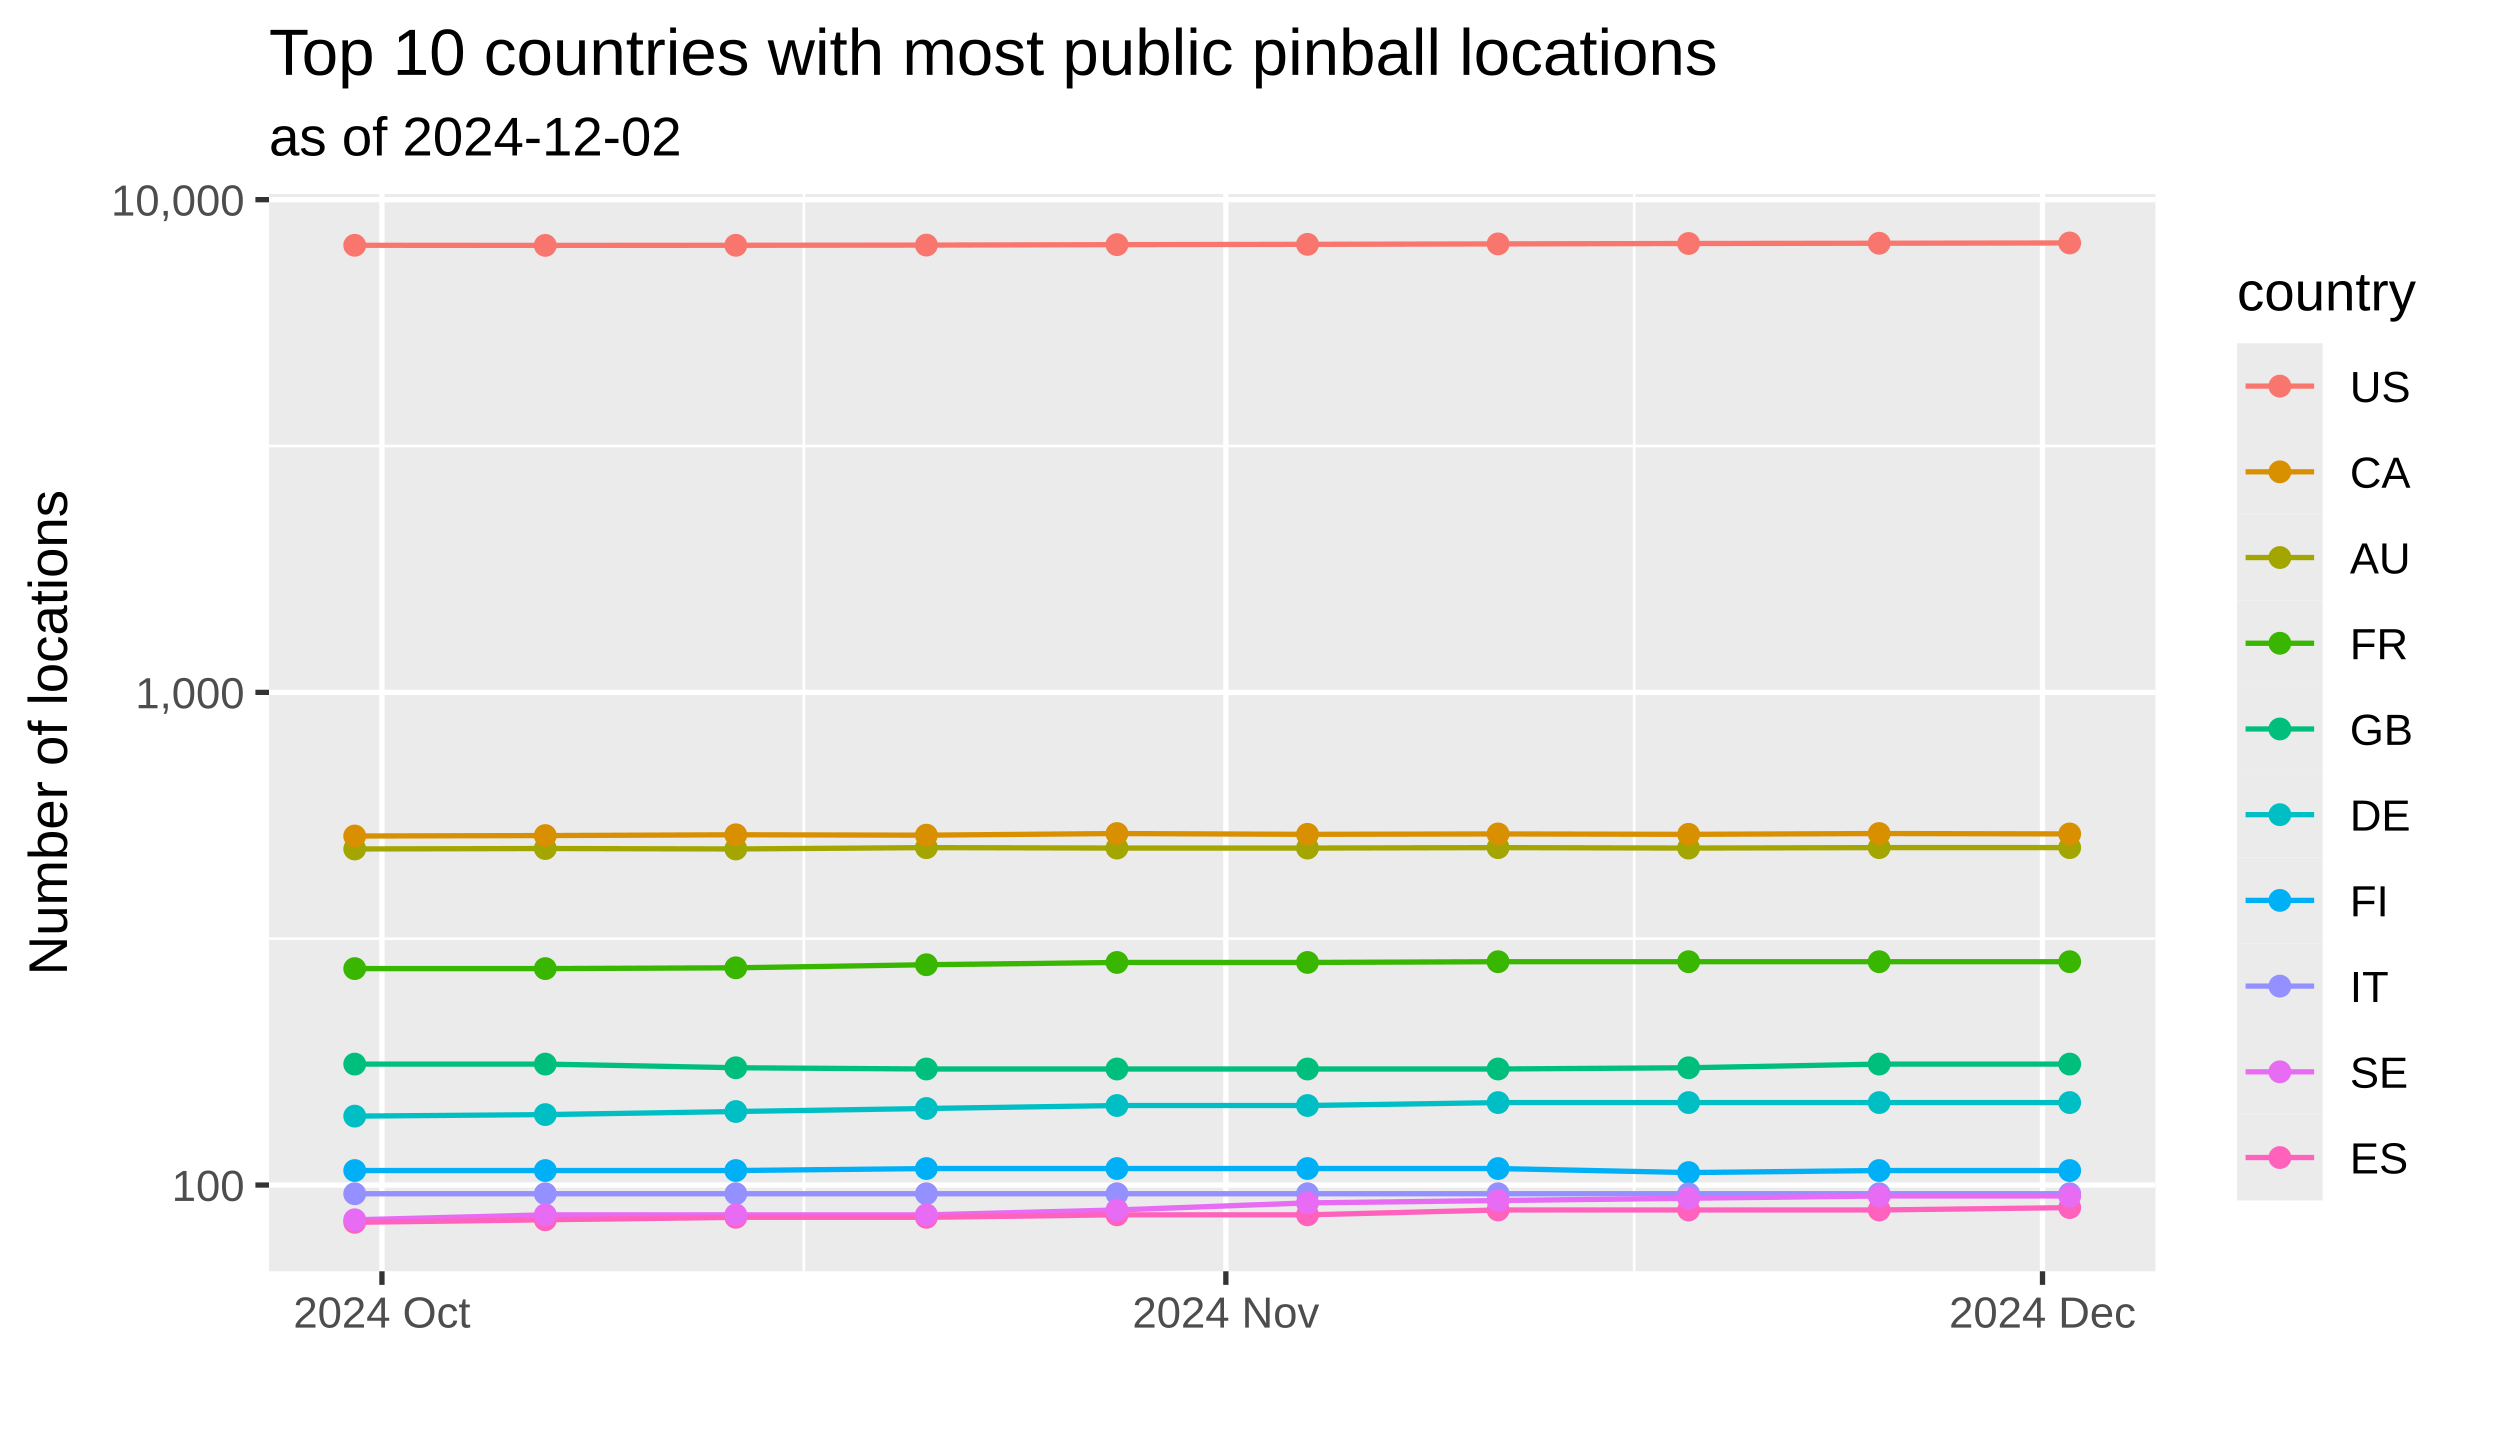
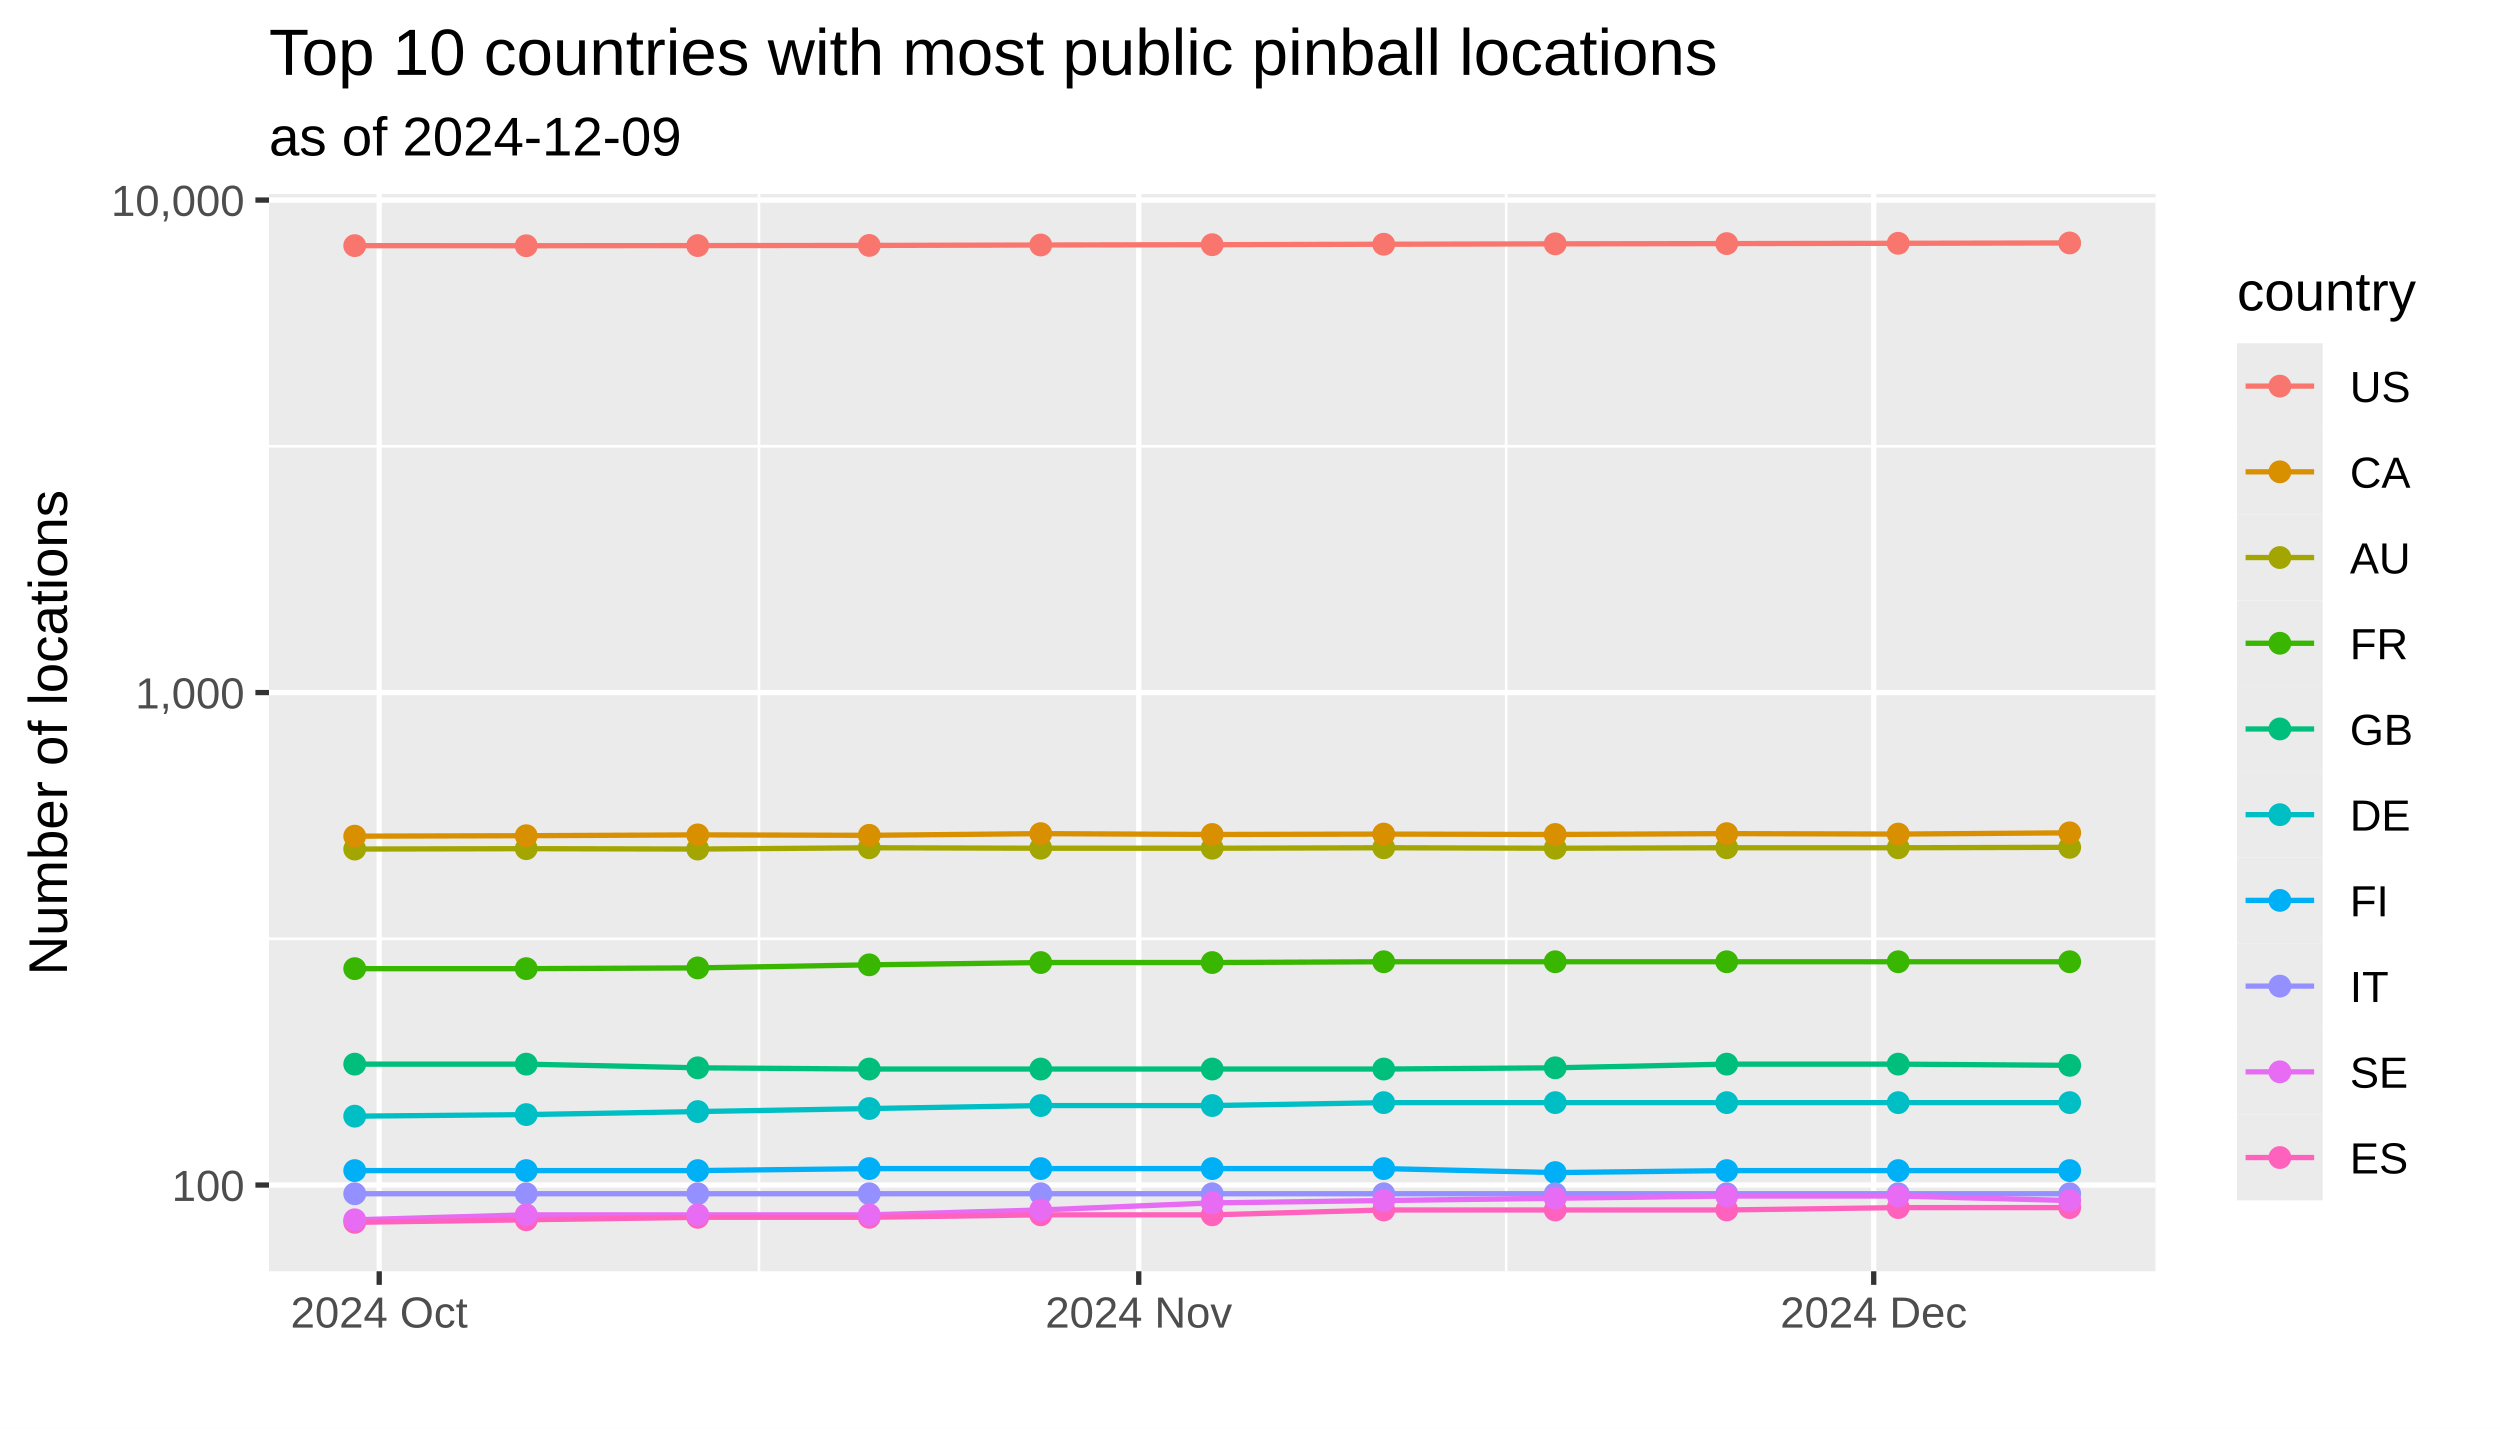
<svg xmlns="http://www.w3.org/2000/svg" class="svglite" width="504.00pt" height="288.00pt" viewBox="0 0 504.00 288.00">
  <defs>
    <style type="text/css">
    .svglite line, .svglite polyline, .svglite polygon, .svglite path, .svglite rect, .svglite circle {
      fill: none;
      stroke: #000000;
      stroke-linecap: round;
      stroke-linejoin: round;
      stroke-miterlimit: 10.00;
    }
    .svglite text {
      white-space: pre;
    }
  </style>
  </defs>
  <rect width="100%" height="100%" style="stroke: none; fill: #FFFFFF;" />
  <defs>
    <clipPath id="cpMC4wMHw1MDQuMDB8MC4wMHwyODguMDA=">
      <rect x="0.00" y="0.00" width="504.00" height="288.00" />
    </clipPath>
  </defs>
  <g clip-path="url(#cpMC4wMHw1MDQuMDB8MC4wMHwyODguMDA=)">
    <rect x="-0" y="0.00" width="504.00" height="288.00" style="stroke-width: 1.07; stroke: #FFFFFF; fill: #FFFFFF;" />
  </g>
  <defs>
    <clipPath id="cpNTQuMjN8NDM0LjU0fDM5LjExfDI1Ni4yOQ==">
      <rect x="54.23" y="39.11" width="380.31" height="217.18" />
    </clipPath>
  </defs>
  <g clip-path="url(#cpNTQuMjN8NDM0LjU0fDM5LjExfDI1Ni4yOQ==)">
    <rect x="54.23" y="39.11" width="380.31" height="217.18" style="stroke-width: 1.07; stroke: none; fill: #EBEBEB;" />
-     <polyline points="54.23,189.24 434.54,189.24 " style="stroke-width: 0.53; stroke: #FFFFFF; stroke-linecap: butt;" />
-     <polyline points="54.23,89.92 434.54,89.92 " style="stroke-width: 0.53; stroke: #FFFFFF; stroke-linecap: butt;" />
-     <polyline points="162.06,256.29 162.06,39.11 " style="stroke-width: 0.53; stroke: #FFFFFF; stroke-linecap: butt;" />
-     <polyline points="329.45,256.29 329.45,39.11 " style="stroke-width: 0.53; stroke: #FFFFFF; stroke-linecap: butt;" />
+     <polyline points="54.23,189.26 434.54,189.26 " style="stroke-width: 0.53; stroke: #FFFFFF; stroke-linecap: butt;" />
+     <polyline points="54.23,89.97 434.54,89.97 " style="stroke-width: 0.53; stroke: #FFFFFF; stroke-linecap: butt;" />
+     <polyline points="153.01,256.29 153.01,39.11 " style="stroke-width: 0.53; stroke: #FFFFFF; stroke-linecap: butt;" />
+     <polyline points="303.65,256.29 303.65,39.11 " style="stroke-width: 0.53; stroke: #FFFFFF; stroke-linecap: butt;" />
    <polyline points="54.23,238.90 434.54,238.90 " style="stroke-width: 1.07; stroke: #FFFFFF; stroke-linecap: butt;" />
-     <polyline points="54.23,139.58 434.54,139.58 " style="stroke-width: 1.07; stroke: #FFFFFF; stroke-linecap: butt;" />
-     <polyline points="54.23,40.25 434.54,40.25 " style="stroke-width: 1.07; stroke: #FFFFFF; stroke-linecap: butt;" />
-     <polyline points="77.00,256.29 77.00,39.11 " style="stroke-width: 1.07; stroke: #FFFFFF; stroke-linecap: butt;" />
-     <polyline points="247.13,256.29 247.13,39.11 " style="stroke-width: 1.07; stroke: #FFFFFF; stroke-linecap: butt;" />
-     <polyline points="411.77,256.29 411.77,39.11 " style="stroke-width: 1.07; stroke: #FFFFFF; stroke-linecap: butt;" />
-     <polyline points="71.51,49.45 109.93,49.47 148.34,49.45 186.76,49.41 225.18,49.32 263.59,49.26 302.01,49.17 340.42,49.09 378.84,49.04 417.25,48.98 " style="stroke-width: 1.07; stroke: #F8766D; stroke-linecap: butt;" />
-     <polyline points="71.51,168.54 109.93,168.45 148.34,168.29 186.76,168.37 225.18,168.04 263.59,168.20 302.01,168.12 340.42,168.20 378.84,168.04 417.25,168.12 " style="stroke-width: 1.07; stroke: #D89000; stroke-linecap: butt;" />
-     <polyline points="71.51,171.15 109.93,171.06 148.34,171.15 186.76,170.88 225.18,170.97 263.59,170.97 302.01,170.88 340.42,170.97 378.84,170.88 417.25,170.88 " style="stroke-width: 1.07; stroke: #A3A500; stroke-linecap: butt;" />
-     <polyline points="71.51,195.27 109.93,195.27 148.34,195.11 186.76,194.49 225.18,194.03 263.59,194.03 302.01,193.88 340.42,193.88 378.84,193.88 417.25,193.88 " style="stroke-width: 1.07; stroke: #39B600; stroke-linecap: butt;" />
-     <polyline points="71.51,214.52 109.93,214.52 148.34,215.26 186.76,215.51 225.18,215.51 263.59,215.51 302.01,215.51 340.42,215.26 378.84,214.52 417.25,214.52 " style="stroke-width: 1.07; stroke: #00BF7D; stroke-linecap: butt;" />
-     <polyline points="71.51,225.01 109.93,224.70 148.34,224.08 186.76,223.47 225.18,222.87 263.59,222.87 302.01,222.28 340.42,222.28 378.84,222.28 417.25,222.28 " style="stroke-width: 1.07; stroke: #00BFC4; stroke-linecap: butt;" />
-     <polyline points="71.51,235.98 109.93,235.98 148.34,235.98 186.76,235.58 225.18,235.58 263.59,235.58 302.01,235.58 340.42,236.39 378.84,235.98 417.25,235.98 " style="stroke-width: 1.07; stroke: #00B0F6; stroke-linecap: butt;" />
-     <polyline points="71.51,240.66 109.93,240.66 148.34,240.66 186.76,240.66 225.18,240.66 263.59,240.66 302.01,240.66 340.42,240.66 378.84,240.66 417.25,240.66 " style="stroke-width: 1.07; stroke: #9590FF; stroke-linecap: butt;" />
-     <polyline points="71.51,245.91 109.93,244.91 148.34,244.91 186.76,244.91 225.18,243.93 263.59,242.50 302.01,242.03 340.42,241.57 378.84,241.11 417.25,241.11 " style="stroke-width: 1.07; stroke: #E76BF3; stroke-linecap: butt;" />
-     <polyline points="71.51,246.42 109.93,245.91 148.34,245.41 186.76,245.41 225.18,244.91 263.59,244.91 302.01,243.93 340.42,243.93 378.84,243.93 417.25,243.45 " style="stroke-width: 1.07; stroke: #FF62BC; stroke-linecap: butt;" />
-     <circle cx="71.51" cy="171.15" r="1.95" style="stroke-width: 0.71; stroke: #A3A500; fill: #A3A500;" />
-     <circle cx="71.51" cy="168.54" r="1.95" style="stroke-width: 0.71; stroke: #D89000; fill: #D89000;" />
-     <circle cx="71.51" cy="225.01" r="1.95" style="stroke-width: 0.71; stroke: #00BFC4; fill: #00BFC4;" />
+     <polyline points="54.23,139.62 434.54,139.62 " style="stroke-width: 1.07; stroke: #FFFFFF; stroke-linecap: butt;" />
+     <polyline points="54.23,40.33 434.54,40.33 " style="stroke-width: 1.07; stroke: #FFFFFF; stroke-linecap: butt;" />
+     <polyline points="76.45,256.29 76.45,39.11 " style="stroke-width: 1.07; stroke: #FFFFFF; stroke-linecap: butt;" />
+     <polyline points="229.57,256.29 229.57,39.11 " style="stroke-width: 1.07; stroke: #FFFFFF; stroke-linecap: butt;" />
+     <polyline points="377.74,256.29 377.74,39.11 " style="stroke-width: 1.07; stroke: #FFFFFF; stroke-linecap: butt;" />
+     <polyline points="71.51,49.52 106.09,49.54 140.66,49.51 175.24,49.48 209.81,49.39 244.38,49.33 278.96,49.24 313.53,49.16 348.11,49.11 382.68,49.05 417.25,48.98 " style="stroke-width: 1.07; stroke: #F8766D; stroke-linecap: butt;" />
+     <polyline points="71.51,168.57 106.09,168.48 140.66,168.31 175.24,168.40 209.81,168.06 244.38,168.23 278.96,168.15 313.53,168.23 348.11,168.06 382.68,168.15 417.25,167.90 " style="stroke-width: 1.07; stroke: #D89000; stroke-linecap: butt;" />
+     <polyline points="71.51,171.17 106.09,171.09 140.66,171.17 175.24,170.91 209.81,171.00 244.38,171.00 278.96,170.91 313.53,171.00 348.11,170.91 382.68,170.91 417.25,170.82 " style="stroke-width: 1.07; stroke: #A3A500; stroke-linecap: butt;" />
+     <polyline points="71.51,195.28 106.09,195.28 140.66,195.13 175.24,194.51 209.81,194.05 244.38,194.05 278.96,193.89 313.53,193.89 348.11,193.89 382.68,193.89 417.25,193.89 " style="stroke-width: 1.07; stroke: #39B600; stroke-linecap: butt;" />
+     <polyline points="71.51,214.53 106.09,214.53 140.66,215.27 175.24,215.52 209.81,215.52 244.38,215.52 278.96,215.52 313.53,215.27 348.11,214.53 382.68,214.53 417.25,214.77 " style="stroke-width: 1.07; stroke: #00BF7D; stroke-linecap: butt;" />
+     <polyline points="71.51,225.02 106.09,224.70 140.66,224.09 175.24,223.48 209.81,222.88 244.38,222.88 278.96,222.29 313.53,222.29 348.11,222.29 382.68,222.29 417.25,222.29 " style="stroke-width: 1.07; stroke: #00BFC4; stroke-linecap: butt;" />
+     <polyline points="71.51,235.99 106.09,235.99 140.66,235.99 175.24,235.59 209.81,235.59 244.38,235.59 278.96,235.59 313.53,236.39 348.11,235.99 382.68,235.99 417.25,235.99 " style="stroke-width: 1.07; stroke: #00B0F6; stroke-linecap: butt;" />
+     <polyline points="71.51,240.66 106.09,240.66 140.66,240.66 175.24,240.66 209.81,240.66 244.38,240.66 278.96,240.66 313.53,240.66 348.11,240.66 382.68,240.66 417.25,240.66 " style="stroke-width: 1.07; stroke: #9590FF; stroke-linecap: butt;" />
+     <polyline points="71.51,245.91 106.09,244.91 140.66,244.91 175.24,244.91 209.81,243.93 244.38,242.50 278.96,242.03 313.53,241.57 348.11,241.12 382.68,241.12 417.25,242.03 " style="stroke-width: 1.07; stroke: #E76BF3; stroke-linecap: butt;" />
+     <polyline points="71.51,246.42 106.09,245.91 140.66,245.41 175.24,245.41 209.81,244.91 244.38,244.91 278.96,243.93 313.53,243.93 348.11,243.93 382.68,243.45 417.25,243.45 " style="stroke-width: 1.07; stroke: #FF62BC; stroke-linecap: butt;" />
+     <circle cx="71.51" cy="171.17" r="1.95" style="stroke-width: 0.71; stroke: #A3A500; fill: #A3A500;" />
+     <circle cx="71.51" cy="168.57" r="1.95" style="stroke-width: 0.71; stroke: #D89000; fill: #D89000;" />
+     <circle cx="71.51" cy="225.02" r="1.95" style="stroke-width: 0.71; stroke: #00BFC4; fill: #00BFC4;" />
    <circle cx="71.51" cy="246.42" r="1.95" style="stroke-width: 0.71; stroke: #FF62BC; fill: #FF62BC;" />
-     <circle cx="71.51" cy="235.98" r="1.95" style="stroke-width: 0.71; stroke: #00B0F6; fill: #00B0F6;" />
-     <circle cx="71.51" cy="195.27" r="1.95" style="stroke-width: 0.71; stroke: #39B600; fill: #39B600;" />
-     <circle cx="71.51" cy="214.52" r="1.95" style="stroke-width: 0.71; stroke: #00BF7D; fill: #00BF7D;" />
+     <circle cx="71.51" cy="235.99" r="1.95" style="stroke-width: 0.71; stroke: #00B0F6; fill: #00B0F6;" />
+     <circle cx="71.51" cy="195.28" r="1.95" style="stroke-width: 0.71; stroke: #39B600; fill: #39B600;" />
+     <circle cx="71.51" cy="214.53" r="1.95" style="stroke-width: 0.71; stroke: #00BF7D; fill: #00BF7D;" />
    <circle cx="71.51" cy="240.66" r="1.95" style="stroke-width: 0.71; stroke: #9590FF; fill: #9590FF;" />
    <circle cx="71.51" cy="245.91" r="1.95" style="stroke-width: 0.71; stroke: #E76BF3; fill: #E76BF3;" />
-     <circle cx="71.51" cy="49.45" r="1.95" style="stroke-width: 0.71; stroke: #F8766D; fill: #F8766D;" />
-     <circle cx="109.93" cy="171.06" r="1.95" style="stroke-width: 0.71; stroke: #A3A500; fill: #A3A500;" />
-     <circle cx="109.93" cy="168.45" r="1.95" style="stroke-width: 0.71; stroke: #D89000; fill: #D89000;" />
-     <circle cx="109.93" cy="224.70" r="1.95" style="stroke-width: 0.71; stroke: #00BFC4; fill: #00BFC4;" />
-     <circle cx="109.93" cy="245.91" r="1.95" style="stroke-width: 0.71; stroke: #FF62BC; fill: #FF62BC;" />
-     <circle cx="109.93" cy="235.98" r="1.95" style="stroke-width: 0.71; stroke: #00B0F6; fill: #00B0F6;" />
-     <circle cx="109.93" cy="195.27" r="1.95" style="stroke-width: 0.71; stroke: #39B600; fill: #39B600;" />
-     <circle cx="109.93" cy="214.52" r="1.95" style="stroke-width: 0.71; stroke: #00BF7D; fill: #00BF7D;" />
-     <circle cx="109.93" cy="240.66" r="1.95" style="stroke-width: 0.71; stroke: #9590FF; fill: #9590FF;" />
-     <circle cx="109.93" cy="244.91" r="1.95" style="stroke-width: 0.71; stroke: #E76BF3; fill: #E76BF3;" />
-     <circle cx="109.93" cy="49.47" r="1.95" style="stroke-width: 0.71; stroke: #F8766D; fill: #F8766D;" />
-     <circle cx="148.34" cy="171.15" r="1.95" style="stroke-width: 0.71; stroke: #A3A500; fill: #A3A500;" />
-     <circle cx="148.34" cy="168.29" r="1.95" style="stroke-width: 0.71; stroke: #D89000; fill: #D89000;" />
-     <circle cx="148.34" cy="224.08" r="1.95" style="stroke-width: 0.71; stroke: #00BFC4; fill: #00BFC4;" />
-     <circle cx="148.34" cy="245.41" r="1.95" style="stroke-width: 0.71; stroke: #FF62BC; fill: #FF62BC;" />
-     <circle cx="148.34" cy="235.98" r="1.95" style="stroke-width: 0.71; stroke: #00B0F6; fill: #00B0F6;" />
-     <circle cx="148.34" cy="195.11" r="1.95" style="stroke-width: 0.71; stroke: #39B600; fill: #39B600;" />
-     <circle cx="148.34" cy="215.26" r="1.95" style="stroke-width: 0.71; stroke: #00BF7D; fill: #00BF7D;" />
-     <circle cx="148.34" cy="240.66" r="1.95" style="stroke-width: 0.71; stroke: #9590FF; fill: #9590FF;" />
-     <circle cx="148.34" cy="244.91" r="1.95" style="stroke-width: 0.71; stroke: #E76BF3; fill: #E76BF3;" />
-     <circle cx="148.34" cy="49.45" r="1.95" style="stroke-width: 0.71; stroke: #F8766D; fill: #F8766D;" />
-     <circle cx="186.76" cy="170.88" r="1.95" style="stroke-width: 0.71; stroke: #A3A500; fill: #A3A500;" />
-     <circle cx="186.76" cy="168.37" r="1.95" style="stroke-width: 0.71; stroke: #D89000; fill: #D89000;" />
-     <circle cx="186.76" cy="223.47" r="1.95" style="stroke-width: 0.71; stroke: #00BFC4; fill: #00BFC4;" />
-     <circle cx="186.76" cy="245.41" r="1.95" style="stroke-width: 0.71; stroke: #FF62BC; fill: #FF62BC;" />
-     <circle cx="186.76" cy="235.58" r="1.95" style="stroke-width: 0.71; stroke: #00B0F6; fill: #00B0F6;" />
-     <circle cx="186.76" cy="194.49" r="1.95" style="stroke-width: 0.71; stroke: #39B600; fill: #39B600;" />
-     <circle cx="186.76" cy="215.51" r="1.95" style="stroke-width: 0.71; stroke: #00BF7D; fill: #00BF7D;" />
-     <circle cx="186.76" cy="240.66" r="1.95" style="stroke-width: 0.71; stroke: #9590FF; fill: #9590FF;" />
-     <circle cx="186.76" cy="244.91" r="1.95" style="stroke-width: 0.71; stroke: #E76BF3; fill: #E76BF3;" />
-     <circle cx="186.76" cy="49.41" r="1.95" style="stroke-width: 0.71; stroke: #F8766D; fill: #F8766D;" />
-     <circle cx="225.18" cy="170.97" r="1.95" style="stroke-width: 0.71; stroke: #A3A500; fill: #A3A500;" />
-     <circle cx="225.18" cy="168.04" r="1.95" style="stroke-width: 0.71; stroke: #D89000; fill: #D89000;" />
-     <circle cx="225.18" cy="222.87" r="1.95" style="stroke-width: 0.71; stroke: #00BFC4; fill: #00BFC4;" />
-     <circle cx="225.18" cy="244.91" r="1.95" style="stroke-width: 0.71; stroke: #FF62BC; fill: #FF62BC;" />
-     <circle cx="225.18" cy="235.58" r="1.95" style="stroke-width: 0.71; stroke: #00B0F6; fill: #00B0F6;" />
-     <circle cx="225.18" cy="194.03" r="1.95" style="stroke-width: 0.71; stroke: #39B600; fill: #39B600;" />
-     <circle cx="225.18" cy="215.51" r="1.95" style="stroke-width: 0.71; stroke: #00BF7D; fill: #00BF7D;" />
-     <circle cx="225.18" cy="240.66" r="1.95" style="stroke-width: 0.71; stroke: #9590FF; fill: #9590FF;" />
-     <circle cx="225.18" cy="243.93" r="1.95" style="stroke-width: 0.71; stroke: #E76BF3; fill: #E76BF3;" />
-     <circle cx="225.18" cy="49.32" r="1.95" style="stroke-width: 0.71; stroke: #F8766D; fill: #F8766D;" />
-     <circle cx="263.59" cy="170.97" r="1.95" style="stroke-width: 0.71; stroke: #A3A500; fill: #A3A500;" />
-     <circle cx="263.59" cy="168.20" r="1.95" style="stroke-width: 0.71; stroke: #D89000; fill: #D89000;" />
-     <circle cx="263.59" cy="222.87" r="1.95" style="stroke-width: 0.71; stroke: #00BFC4; fill: #00BFC4;" />
-     <circle cx="263.59" cy="244.91" r="1.95" style="stroke-width: 0.71; stroke: #FF62BC; fill: #FF62BC;" />
-     <circle cx="263.59" cy="235.58" r="1.95" style="stroke-width: 0.71; stroke: #00B0F6; fill: #00B0F6;" />
-     <circle cx="263.59" cy="194.03" r="1.95" style="stroke-width: 0.71; stroke: #39B600; fill: #39B600;" />
-     <circle cx="263.59" cy="215.51" r="1.95" style="stroke-width: 0.71; stroke: #00BF7D; fill: #00BF7D;" />
-     <circle cx="263.59" cy="240.66" r="1.95" style="stroke-width: 0.71; stroke: #9590FF; fill: #9590FF;" />
-     <circle cx="263.59" cy="242.50" r="1.95" style="stroke-width: 0.71; stroke: #E76BF3; fill: #E76BF3;" />
-     <circle cx="263.59" cy="49.26" r="1.95" style="stroke-width: 0.71; stroke: #F8766D; fill: #F8766D;" />
-     <circle cx="302.01" cy="170.88" r="1.95" style="stroke-width: 0.71; stroke: #A3A500; fill: #A3A500;" />
-     <circle cx="302.01" cy="168.12" r="1.95" style="stroke-width: 0.71; stroke: #D89000; fill: #D89000;" />
-     <circle cx="302.01" cy="222.28" r="1.95" style="stroke-width: 0.71; stroke: #00BFC4; fill: #00BFC4;" />
-     <circle cx="302.01" cy="243.93" r="1.95" style="stroke-width: 0.71; stroke: #FF62BC; fill: #FF62BC;" />
-     <circle cx="302.01" cy="235.58" r="1.95" style="stroke-width: 0.71; stroke: #00B0F6; fill: #00B0F6;" />
-     <circle cx="302.01" cy="193.88" r="1.95" style="stroke-width: 0.71; stroke: #39B600; fill: #39B600;" />
-     <circle cx="302.01" cy="215.51" r="1.95" style="stroke-width: 0.71; stroke: #00BF7D; fill: #00BF7D;" />
-     <circle cx="302.01" cy="240.66" r="1.95" style="stroke-width: 0.71; stroke: #9590FF; fill: #9590FF;" />
-     <circle cx="302.01" cy="242.03" r="1.95" style="stroke-width: 0.71; stroke: #E76BF3; fill: #E76BF3;" />
-     <circle cx="302.01" cy="49.17" r="1.95" style="stroke-width: 0.71; stroke: #F8766D; fill: #F8766D;" />
-     <circle cx="340.42" cy="170.97" r="1.95" style="stroke-width: 0.71; stroke: #A3A500; fill: #A3A500;" />
-     <circle cx="340.42" cy="168.20" r="1.95" style="stroke-width: 0.71; stroke: #D89000; fill: #D89000;" />
-     <circle cx="340.42" cy="222.28" r="1.95" style="stroke-width: 0.71; stroke: #00BFC4; fill: #00BFC4;" />
-     <circle cx="340.42" cy="243.93" r="1.95" style="stroke-width: 0.71; stroke: #FF62BC; fill: #FF62BC;" />
-     <circle cx="340.42" cy="236.39" r="1.95" style="stroke-width: 0.71; stroke: #00B0F6; fill: #00B0F6;" />
-     <circle cx="340.42" cy="193.88" r="1.95" style="stroke-width: 0.71; stroke: #39B600; fill: #39B600;" />
-     <circle cx="340.42" cy="215.26" r="1.95" style="stroke-width: 0.71; stroke: #00BF7D; fill: #00BF7D;" />
-     <circle cx="340.42" cy="240.66" r="1.95" style="stroke-width: 0.71; stroke: #9590FF; fill: #9590FF;" />
-     <circle cx="340.42" cy="241.57" r="1.95" style="stroke-width: 0.71; stroke: #E76BF3; fill: #E76BF3;" />
-     <circle cx="340.42" cy="49.09" r="1.95" style="stroke-width: 0.71; stroke: #F8766D; fill: #F8766D;" />
-     <circle cx="378.84" cy="170.88" r="1.95" style="stroke-width: 0.71; stroke: #A3A500; fill: #A3A500;" />
-     <circle cx="378.84" cy="168.04" r="1.95" style="stroke-width: 0.71; stroke: #D89000; fill: #D89000;" />
-     <circle cx="378.84" cy="222.28" r="1.95" style="stroke-width: 0.71; stroke: #00BFC4; fill: #00BFC4;" />
-     <circle cx="378.84" cy="243.93" r="1.95" style="stroke-width: 0.71; stroke: #FF62BC; fill: #FF62BC;" />
-     <circle cx="378.84" cy="235.98" r="1.95" style="stroke-width: 0.71; stroke: #00B0F6; fill: #00B0F6;" />
-     <circle cx="378.84" cy="193.88" r="1.95" style="stroke-width: 0.71; stroke: #39B600; fill: #39B600;" />
-     <circle cx="378.84" cy="214.52" r="1.95" style="stroke-width: 0.71; stroke: #00BF7D; fill: #00BF7D;" />
-     <circle cx="378.84" cy="240.66" r="1.95" style="stroke-width: 0.71; stroke: #9590FF; fill: #9590FF;" />
-     <circle cx="378.84" cy="241.11" r="1.95" style="stroke-width: 0.71; stroke: #E76BF3; fill: #E76BF3;" />
-     <circle cx="378.84" cy="49.04" r="1.95" style="stroke-width: 0.71; stroke: #F8766D; fill: #F8766D;" />
-     <circle cx="417.25" cy="170.88" r="1.95" style="stroke-width: 0.71; stroke: #A3A500; fill: #A3A500;" />
-     <circle cx="417.25" cy="168.12" r="1.95" style="stroke-width: 0.71; stroke: #D89000; fill: #D89000;" />
-     <circle cx="417.25" cy="222.28" r="1.95" style="stroke-width: 0.71; stroke: #00BFC4; fill: #00BFC4;" />
+     <circle cx="71.51" cy="49.52" r="1.95" style="stroke-width: 0.71; stroke: #F8766D; fill: #F8766D;" />
+     <circle cx="106.09" cy="171.09" r="1.95" style="stroke-width: 0.71; stroke: #A3A500; fill: #A3A500;" />
+     <circle cx="106.09" cy="168.48" r="1.95" style="stroke-width: 0.71; stroke: #D89000; fill: #D89000;" />
+     <circle cx="106.09" cy="224.70" r="1.95" style="stroke-width: 0.71; stroke: #00BFC4; fill: #00BFC4;" />
+     <circle cx="106.09" cy="245.91" r="1.95" style="stroke-width: 0.71; stroke: #FF62BC; fill: #FF62BC;" />
+     <circle cx="106.09" cy="235.99" r="1.95" style="stroke-width: 0.71; stroke: #00B0F6; fill: #00B0F6;" />
+     <circle cx="106.09" cy="195.28" r="1.95" style="stroke-width: 0.71; stroke: #39B600; fill: #39B600;" />
+     <circle cx="106.09" cy="214.53" r="1.95" style="stroke-width: 0.71; stroke: #00BF7D; fill: #00BF7D;" />
+     <circle cx="106.09" cy="240.66" r="1.95" style="stroke-width: 0.71; stroke: #9590FF; fill: #9590FF;" />
+     <circle cx="106.09" cy="244.91" r="1.95" style="stroke-width: 0.71; stroke: #E76BF3; fill: #E76BF3;" />
+     <circle cx="106.09" cy="49.54" r="1.95" style="stroke-width: 0.71; stroke: #F8766D; fill: #F8766D;" />
+     <circle cx="140.66" cy="171.17" r="1.95" style="stroke-width: 0.71; stroke: #A3A500; fill: #A3A500;" />
+     <circle cx="140.66" cy="168.31" r="1.95" style="stroke-width: 0.71; stroke: #D89000; fill: #D89000;" />
+     <circle cx="140.66" cy="224.09" r="1.95" style="stroke-width: 0.71; stroke: #00BFC4; fill: #00BFC4;" />
+     <circle cx="140.66" cy="245.41" r="1.95" style="stroke-width: 0.71; stroke: #FF62BC; fill: #FF62BC;" />
+     <circle cx="140.66" cy="235.99" r="1.95" style="stroke-width: 0.71; stroke: #00B0F6; fill: #00B0F6;" />
+     <circle cx="140.66" cy="195.13" r="1.95" style="stroke-width: 0.71; stroke: #39B600; fill: #39B600;" />
+     <circle cx="140.66" cy="215.27" r="1.95" style="stroke-width: 0.71; stroke: #00BF7D; fill: #00BF7D;" />
+     <circle cx="140.66" cy="240.66" r="1.95" style="stroke-width: 0.71; stroke: #9590FF; fill: #9590FF;" />
+     <circle cx="140.66" cy="244.91" r="1.95" style="stroke-width: 0.71; stroke: #E76BF3; fill: #E76BF3;" />
+     <circle cx="140.66" cy="49.51" r="1.95" style="stroke-width: 0.71; stroke: #F8766D; fill: #F8766D;" />
+     <circle cx="175.24" cy="170.91" r="1.95" style="stroke-width: 0.71; stroke: #A3A500; fill: #A3A500;" />
+     <circle cx="175.24" cy="168.40" r="1.95" style="stroke-width: 0.71; stroke: #D89000; fill: #D89000;" />
+     <circle cx="175.24" cy="223.48" r="1.95" style="stroke-width: 0.71; stroke: #00BFC4; fill: #00BFC4;" />
+     <circle cx="175.24" cy="245.41" r="1.95" style="stroke-width: 0.71; stroke: #FF62BC; fill: #FF62BC;" />
+     <circle cx="175.24" cy="235.59" r="1.95" style="stroke-width: 0.71; stroke: #00B0F6; fill: #00B0F6;" />
+     <circle cx="175.24" cy="194.51" r="1.95" style="stroke-width: 0.71; stroke: #39B600; fill: #39B600;" />
+     <circle cx="175.24" cy="215.52" r="1.95" style="stroke-width: 0.71; stroke: #00BF7D; fill: #00BF7D;" />
+     <circle cx="175.24" cy="240.66" r="1.95" style="stroke-width: 0.71; stroke: #9590FF; fill: #9590FF;" />
+     <circle cx="175.24" cy="244.91" r="1.95" style="stroke-width: 0.71; stroke: #E76BF3; fill: #E76BF3;" />
+     <circle cx="175.24" cy="49.48" r="1.95" style="stroke-width: 0.71; stroke: #F8766D; fill: #F8766D;" />
+     <circle cx="209.81" cy="171.00" r="1.95" style="stroke-width: 0.71; stroke: #A3A500; fill: #A3A500;" />
+     <circle cx="209.81" cy="168.06" r="1.95" style="stroke-width: 0.71; stroke: #D89000; fill: #D89000;" />
+     <circle cx="209.81" cy="222.88" r="1.95" style="stroke-width: 0.71; stroke: #00BFC4; fill: #00BFC4;" />
+     <circle cx="209.81" cy="244.91" r="1.95" style="stroke-width: 0.71; stroke: #FF62BC; fill: #FF62BC;" />
+     <circle cx="209.81" cy="235.59" r="1.95" style="stroke-width: 0.71; stroke: #00B0F6; fill: #00B0F6;" />
+     <circle cx="209.81" cy="194.05" r="1.95" style="stroke-width: 0.71; stroke: #39B600; fill: #39B600;" />
+     <circle cx="209.81" cy="215.52" r="1.95" style="stroke-width: 0.71; stroke: #00BF7D; fill: #00BF7D;" />
+     <circle cx="209.81" cy="240.66" r="1.95" style="stroke-width: 0.71; stroke: #9590FF; fill: #9590FF;" />
+     <circle cx="209.81" cy="243.93" r="1.95" style="stroke-width: 0.71; stroke: #E76BF3; fill: #E76BF3;" />
+     <circle cx="209.81" cy="49.39" r="1.95" style="stroke-width: 0.71; stroke: #F8766D; fill: #F8766D;" />
+     <circle cx="244.38" cy="171.00" r="1.95" style="stroke-width: 0.71; stroke: #A3A500; fill: #A3A500;" />
+     <circle cx="244.38" cy="168.23" r="1.95" style="stroke-width: 0.71; stroke: #D89000; fill: #D89000;" />
+     <circle cx="244.38" cy="222.88" r="1.95" style="stroke-width: 0.71; stroke: #00BFC4; fill: #00BFC4;" />
+     <circle cx="244.38" cy="244.91" r="1.95" style="stroke-width: 0.71; stroke: #FF62BC; fill: #FF62BC;" />
+     <circle cx="244.38" cy="235.59" r="1.95" style="stroke-width: 0.71; stroke: #00B0F6; fill: #00B0F6;" />
+     <circle cx="244.38" cy="194.05" r="1.95" style="stroke-width: 0.71; stroke: #39B600; fill: #39B600;" />
+     <circle cx="244.38" cy="215.52" r="1.95" style="stroke-width: 0.71; stroke: #00BF7D; fill: #00BF7D;" />
+     <circle cx="244.38" cy="240.66" r="1.95" style="stroke-width: 0.71; stroke: #9590FF; fill: #9590FF;" />
+     <circle cx="244.38" cy="242.50" r="1.95" style="stroke-width: 0.71; stroke: #E76BF3; fill: #E76BF3;" />
+     <circle cx="244.38" cy="49.33" r="1.95" style="stroke-width: 0.71; stroke: #F8766D; fill: #F8766D;" />
+     <circle cx="278.96" cy="170.91" r="1.95" style="stroke-width: 0.71; stroke: #A3A500; fill: #A3A500;" />
+     <circle cx="278.96" cy="168.15" r="1.95" style="stroke-width: 0.71; stroke: #D89000; fill: #D89000;" />
+     <circle cx="278.96" cy="222.29" r="1.95" style="stroke-width: 0.71; stroke: #00BFC4; fill: #00BFC4;" />
+     <circle cx="278.96" cy="243.93" r="1.95" style="stroke-width: 0.71; stroke: #FF62BC; fill: #FF62BC;" />
+     <circle cx="278.96" cy="235.59" r="1.95" style="stroke-width: 0.71; stroke: #00B0F6; fill: #00B0F6;" />
+     <circle cx="278.96" cy="193.89" r="1.95" style="stroke-width: 0.71; stroke: #39B600; fill: #39B600;" />
+     <circle cx="278.96" cy="215.52" r="1.95" style="stroke-width: 0.71; stroke: #00BF7D; fill: #00BF7D;" />
+     <circle cx="278.96" cy="240.66" r="1.95" style="stroke-width: 0.71; stroke: #9590FF; fill: #9590FF;" />
+     <circle cx="278.96" cy="242.03" r="1.95" style="stroke-width: 0.71; stroke: #E76BF3; fill: #E76BF3;" />
+     <circle cx="278.96" cy="49.24" r="1.95" style="stroke-width: 0.71; stroke: #F8766D; fill: #F8766D;" />
+     <circle cx="313.53" cy="171.00" r="1.95" style="stroke-width: 0.71; stroke: #A3A500; fill: #A3A500;" />
+     <circle cx="313.53" cy="168.23" r="1.95" style="stroke-width: 0.71; stroke: #D89000; fill: #D89000;" />
+     <circle cx="313.53" cy="222.29" r="1.95" style="stroke-width: 0.71; stroke: #00BFC4; fill: #00BFC4;" />
+     <circle cx="313.53" cy="243.93" r="1.95" style="stroke-width: 0.71; stroke: #FF62BC; fill: #FF62BC;" />
+     <circle cx="313.53" cy="236.39" r="1.95" style="stroke-width: 0.71; stroke: #00B0F6; fill: #00B0F6;" />
+     <circle cx="313.53" cy="193.89" r="1.95" style="stroke-width: 0.71; stroke: #39B600; fill: #39B600;" />
+     <circle cx="313.53" cy="215.27" r="1.95" style="stroke-width: 0.71; stroke: #00BF7D; fill: #00BF7D;" />
+     <circle cx="313.53" cy="240.66" r="1.95" style="stroke-width: 0.71; stroke: #9590FF; fill: #9590FF;" />
+     <circle cx="313.53" cy="241.57" r="1.95" style="stroke-width: 0.71; stroke: #E76BF3; fill: #E76BF3;" />
+     <circle cx="313.53" cy="49.16" r="1.95" style="stroke-width: 0.71; stroke: #F8766D; fill: #F8766D;" />
+     <circle cx="348.11" cy="170.91" r="1.95" style="stroke-width: 0.71; stroke: #A3A500; fill: #A3A500;" />
+     <circle cx="348.11" cy="168.06" r="1.95" style="stroke-width: 0.71; stroke: #D89000; fill: #D89000;" />
+     <circle cx="348.11" cy="222.29" r="1.95" style="stroke-width: 0.71; stroke: #00BFC4; fill: #00BFC4;" />
+     <circle cx="348.11" cy="243.93" r="1.95" style="stroke-width: 0.71; stroke: #FF62BC; fill: #FF62BC;" />
+     <circle cx="348.11" cy="235.99" r="1.95" style="stroke-width: 0.71; stroke: #00B0F6; fill: #00B0F6;" />
+     <circle cx="348.11" cy="193.89" r="1.95" style="stroke-width: 0.71; stroke: #39B600; fill: #39B600;" />
+     <circle cx="348.11" cy="214.53" r="1.95" style="stroke-width: 0.71; stroke: #00BF7D; fill: #00BF7D;" />
+     <circle cx="348.11" cy="240.66" r="1.95" style="stroke-width: 0.71; stroke: #9590FF; fill: #9590FF;" />
+     <circle cx="348.11" cy="241.12" r="1.95" style="stroke-width: 0.71; stroke: #E76BF3; fill: #E76BF3;" />
+     <circle cx="348.11" cy="49.11" r="1.95" style="stroke-width: 0.71; stroke: #F8766D; fill: #F8766D;" />
+     <circle cx="382.68" cy="170.91" r="1.95" style="stroke-width: 0.71; stroke: #A3A500; fill: #A3A500;" />
+     <circle cx="382.68" cy="168.15" r="1.95" style="stroke-width: 0.71; stroke: #D89000; fill: #D89000;" />
+     <circle cx="382.68" cy="222.29" r="1.95" style="stroke-width: 0.71; stroke: #00BFC4; fill: #00BFC4;" />
+     <circle cx="382.68" cy="243.45" r="1.95" style="stroke-width: 0.71; stroke: #FF62BC; fill: #FF62BC;" />
+     <circle cx="382.68" cy="235.99" r="1.95" style="stroke-width: 0.71; stroke: #00B0F6; fill: #00B0F6;" />
+     <circle cx="382.68" cy="193.89" r="1.95" style="stroke-width: 0.71; stroke: #39B600; fill: #39B600;" />
+     <circle cx="382.68" cy="214.53" r="1.95" style="stroke-width: 0.71; stroke: #00BF7D; fill: #00BF7D;" />
+     <circle cx="382.68" cy="240.66" r="1.95" style="stroke-width: 0.71; stroke: #9590FF; fill: #9590FF;" />
+     <circle cx="382.68" cy="241.12" r="1.95" style="stroke-width: 0.71; stroke: #E76BF3; fill: #E76BF3;" />
+     <circle cx="382.68" cy="49.05" r="1.95" style="stroke-width: 0.71; stroke: #F8766D; fill: #F8766D;" />
+     <circle cx="417.25" cy="170.82" r="1.95" style="stroke-width: 0.71; stroke: #A3A500; fill: #A3A500;" />
+     <circle cx="417.25" cy="167.90" r="1.95" style="stroke-width: 0.71; stroke: #D89000; fill: #D89000;" />
+     <circle cx="417.25" cy="222.29" r="1.95" style="stroke-width: 0.71; stroke: #00BFC4; fill: #00BFC4;" />
    <circle cx="417.25" cy="243.45" r="1.95" style="stroke-width: 0.71; stroke: #FF62BC; fill: #FF62BC;" />
-     <circle cx="417.25" cy="235.98" r="1.95" style="stroke-width: 0.71; stroke: #00B0F6; fill: #00B0F6;" />
-     <circle cx="417.25" cy="193.88" r="1.95" style="stroke-width: 0.71; stroke: #39B600; fill: #39B600;" />
-     <circle cx="417.25" cy="214.52" r="1.95" style="stroke-width: 0.71; stroke: #00BF7D; fill: #00BF7D;" />
+     <circle cx="417.25" cy="235.99" r="1.95" style="stroke-width: 0.71; stroke: #00B0F6; fill: #00B0F6;" />
+     <circle cx="417.25" cy="193.89" r="1.95" style="stroke-width: 0.71; stroke: #39B600; fill: #39B600;" />
+     <circle cx="417.25" cy="214.77" r="1.95" style="stroke-width: 0.71; stroke: #00BF7D; fill: #00BF7D;" />
    <circle cx="417.25" cy="240.66" r="1.95" style="stroke-width: 0.71; stroke: #9590FF; fill: #9590FF;" />
-     <circle cx="417.25" cy="241.11" r="1.95" style="stroke-width: 0.71; stroke: #E76BF3; fill: #E76BF3;" />
+     <circle cx="417.25" cy="242.03" r="1.95" style="stroke-width: 0.71; stroke: #E76BF3; fill: #E76BF3;" />
    <circle cx="417.25" cy="48.98" r="1.95" style="stroke-width: 0.71; stroke: #F8766D; fill: #F8766D;" />
  </g>
  <g clip-path="url(#cpMC4wMHw1MDQuMDB8MC4wMHwyODguMDA=)">
    <text x="49.30" y="242.11" text-anchor="end" style="font-size: 8.80px;fill: #4D4D4D; font-family: &quot;Liberation Sans&quot;;" textLength="16.78px" lengthAdjust="spacingAndGlyphs">100</text>
-     <text x="49.30" y="142.79" text-anchor="end" style="font-size: 8.80px;fill: #4D4D4D; font-family: &quot;Liberation Sans&quot;;" textLength="25.17px" lengthAdjust="spacingAndGlyphs">1,000</text>
-     <text x="49.30" y="43.46" text-anchor="end" style="font-size: 8.80px;fill: #4D4D4D; font-family: &quot;Liberation Sans&quot;;" textLength="30.77px" lengthAdjust="spacingAndGlyphs">10,000</text>
+     <text x="49.30" y="142.82" text-anchor="end" style="font-size: 8.80px;fill: #4D4D4D; font-family: &quot;Liberation Sans&quot;;" textLength="25.17px" lengthAdjust="spacingAndGlyphs">1,000</text>
+     <text x="49.30" y="43.53" text-anchor="end" style="font-size: 8.80px;fill: #4D4D4D; font-family: &quot;Liberation Sans&quot;;" textLength="30.77px" lengthAdjust="spacingAndGlyphs">10,000</text>
    <polyline points="51.49,238.90 54.23,238.90 " style="stroke-width: 1.07; stroke: #333333; stroke-linecap: butt;" />
-     <polyline points="51.49,139.58 54.23,139.58 " style="stroke-width: 1.07; stroke: #333333; stroke-linecap: butt;" />
-     <polyline points="51.49,40.25 54.23,40.25 " style="stroke-width: 1.07; stroke: #333333; stroke-linecap: butt;" />
-     <polyline points="77.00,259.03 77.00,256.29 " style="stroke-width: 1.07; stroke: #333333; stroke-linecap: butt;" />
-     <polyline points="247.13,259.03 247.13,256.29 " style="stroke-width: 1.07; stroke: #333333; stroke-linecap: butt;" />
-     <polyline points="411.77,259.03 411.77,256.29 " style="stroke-width: 1.07; stroke: #333333; stroke-linecap: butt;" />
-     <text x="77.00" y="267.64" text-anchor="middle" style="font-size: 8.80px;fill: #4D4D4D; font-family: &quot;Liberation Sans&quot;;" textLength="40.38px" lengthAdjust="spacingAndGlyphs">2024 Oct</text>
-     <text x="247.13" y="267.64" text-anchor="middle" style="font-size: 8.80px;fill: #4D4D4D; font-family: &quot;Liberation Sans&quot;;" textLength="42.34px" lengthAdjust="spacingAndGlyphs">2024 Nov</text>
-     <text x="411.77" y="267.64" text-anchor="middle" style="font-size: 8.80px;fill: #4D4D4D; font-family: &quot;Liberation Sans&quot;;" textLength="42.20px" lengthAdjust="spacingAndGlyphs">2024 Dec</text>
+     <polyline points="51.49,139.62 54.23,139.62 " style="stroke-width: 1.07; stroke: #333333; stroke-linecap: butt;" />
+     <polyline points="51.49,40.33 54.23,40.33 " style="stroke-width: 1.07; stroke: #333333; stroke-linecap: butt;" />
+     <polyline points="76.45,259.03 76.45,256.29 " style="stroke-width: 1.07; stroke: #333333; stroke-linecap: butt;" />
+     <polyline points="229.57,259.03 229.57,256.29 " style="stroke-width: 1.07; stroke: #333333; stroke-linecap: butt;" />
+     <polyline points="377.74,259.03 377.74,256.29 " style="stroke-width: 1.07; stroke: #333333; stroke-linecap: butt;" />
+     <text x="76.45" y="267.64" text-anchor="middle" style="font-size: 8.80px;fill: #4D4D4D; font-family: &quot;Liberation Sans&quot;;" textLength="40.38px" lengthAdjust="spacingAndGlyphs">2024 Oct</text>
+     <text x="229.57" y="267.64" text-anchor="middle" style="font-size: 8.80px;fill: #4D4D4D; font-family: &quot;Liberation Sans&quot;;" textLength="42.34px" lengthAdjust="spacingAndGlyphs">2024 Nov</text>
+     <text x="377.74" y="267.64" text-anchor="middle" style="font-size: 8.80px;fill: #4D4D4D; font-family: &quot;Liberation Sans&quot;;" textLength="42.20px" lengthAdjust="spacingAndGlyphs">2024 Dec</text>
    <text transform="translate(13.50,147.70) rotate(-90)" text-anchor="middle" style="font-size: 11.00px; font-family: &quot;Liberation Sans&quot;;" textLength="111.18px" lengthAdjust="spacingAndGlyphs">Number of locations</text>
    <rect x="445.50" y="47.93" width="53.02" height="199.55" style="stroke-width: 1.07; stroke: none; fill: #FFFFFF;" />
    <text x="450.98" y="62.57" style="font-size: 11.00px; font-family: &quot;Liberation Sans&quot;;" textLength="42.06px" lengthAdjust="spacingAndGlyphs">country</text>
    <rect x="450.98" y="69.20" width="17.28" height="17.28" style="stroke-width: 1.07; stroke: none; fill: #EBEBEB;" />
    <line x1="452.71" y1="77.84" x2="466.53" y2="77.84" style="stroke-width: 1.07; stroke: #F8766D; stroke-linecap: butt;" />
    <circle cx="459.62" cy="77.84" r="1.95" style="stroke-width: 0.71; stroke: #F8766D; fill: #F8766D;" />
    <rect x="450.98" y="86.48" width="17.28" height="17.28" style="stroke-width: 1.07; stroke: none; fill: #EBEBEB;" />
    <line x1="452.71" y1="95.12" x2="466.53" y2="95.12" style="stroke-width: 1.07; stroke: #D89000; stroke-linecap: butt;" />
    <circle cx="459.62" cy="95.12" r="1.95" style="stroke-width: 0.71; stroke: #D89000; fill: #D89000;" />
    <rect x="450.98" y="103.76" width="17.28" height="17.28" style="stroke-width: 1.07; stroke: none; fill: #EBEBEB;" />
    <line x1="452.71" y1="112.40" x2="466.53" y2="112.40" style="stroke-width: 1.07; stroke: #A3A500; stroke-linecap: butt;" />
    <circle cx="459.62" cy="112.40" r="1.95" style="stroke-width: 0.71; stroke: #A3A500; fill: #A3A500;" />
    <rect x="450.98" y="121.04" width="17.28" height="17.28" style="stroke-width: 1.07; stroke: none; fill: #EBEBEB;" />
    <line x1="452.71" y1="129.68" x2="466.53" y2="129.68" style="stroke-width: 1.07; stroke: #39B600; stroke-linecap: butt;" />
    <circle cx="459.62" cy="129.68" r="1.95" style="stroke-width: 0.71; stroke: #39B600; fill: #39B600;" />
    <rect x="450.98" y="138.32" width="17.28" height="17.28" style="stroke-width: 1.07; stroke: none; fill: #EBEBEB;" />
    <line x1="452.71" y1="146.96" x2="466.53" y2="146.96" style="stroke-width: 1.07; stroke: #00BF7D; stroke-linecap: butt;" />
    <circle cx="459.62" cy="146.96" r="1.95" style="stroke-width: 0.71; stroke: #00BF7D; fill: #00BF7D;" />
    <rect x="450.98" y="155.60" width="17.28" height="17.28" style="stroke-width: 1.07; stroke: none; fill: #EBEBEB;" />
    <line x1="452.71" y1="164.24" x2="466.53" y2="164.24" style="stroke-width: 1.07; stroke: #00BFC4; stroke-linecap: butt;" />
    <circle cx="459.62" cy="164.24" r="1.95" style="stroke-width: 0.71; stroke: #00BFC4; fill: #00BFC4;" />
    <rect x="450.98" y="172.88" width="17.28" height="17.28" style="stroke-width: 1.07; stroke: none; fill: #EBEBEB;" />
    <line x1="452.71" y1="181.52" x2="466.53" y2="181.52" style="stroke-width: 1.07; stroke: #00B0F6; stroke-linecap: butt;" />
    <circle cx="459.62" cy="181.52" r="1.95" style="stroke-width: 0.71; stroke: #00B0F6; fill: #00B0F6;" />
    <rect x="450.98" y="190.16" width="17.28" height="17.28" style="stroke-width: 1.07; stroke: none; fill: #EBEBEB;" />
    <line x1="452.71" y1="198.80" x2="466.53" y2="198.80" style="stroke-width: 1.07; stroke: #9590FF; stroke-linecap: butt;" />
    <circle cx="459.62" cy="198.80" r="1.95" style="stroke-width: 0.71; stroke: #9590FF; fill: #9590FF;" />
    <rect x="450.98" y="207.44" width="17.28" height="17.28" style="stroke-width: 1.07; stroke: none; fill: #EBEBEB;" />
    <line x1="452.71" y1="216.08" x2="466.53" y2="216.08" style="stroke-width: 1.07; stroke: #E76BF3; stroke-linecap: butt;" />
    <circle cx="459.62" cy="216.08" r="1.95" style="stroke-width: 0.71; stroke: #E76BF3; fill: #E76BF3;" />
    <rect x="450.98" y="224.72" width="17.28" height="17.28" style="stroke-width: 1.07; stroke: none; fill: #EBEBEB;" />
    <line x1="452.71" y1="233.36" x2="466.53" y2="233.36" style="stroke-width: 1.07; stroke: #FF62BC; stroke-linecap: butt;" />
    <circle cx="459.62" cy="233.36" r="1.95" style="stroke-width: 0.71; stroke: #FF62BC; fill: #FF62BC;" />
    <text x="473.74" y="81.05" style="font-size: 8.80px; font-family: &quot;Liberation Sans&quot;;" textLength="12.02px" lengthAdjust="spacingAndGlyphs">US</text>
    <text x="473.74" y="98.33" style="font-size: 8.80px; font-family: &quot;Liberation Sans&quot;;" textLength="12.16px" lengthAdjust="spacingAndGlyphs">CA</text>
    <text x="473.74" y="115.61" style="font-size: 8.80px; font-family: &quot;Liberation Sans&quot;;" textLength="12.46px" lengthAdjust="spacingAndGlyphs">AU</text>
    <text x="473.74" y="132.89" style="font-size: 8.80px; font-family: &quot;Liberation Sans&quot;;" textLength="11.17px" lengthAdjust="spacingAndGlyphs">FR</text>
    <text x="473.74" y="150.17" style="font-size: 8.80px; font-family: &quot;Liberation Sans&quot;;" textLength="12.85px" lengthAdjust="spacingAndGlyphs">GB</text>
    <text x="473.74" y="167.45" style="font-size: 8.80px; font-family: &quot;Liberation Sans&quot;;" textLength="12.33px" lengthAdjust="spacingAndGlyphs">DE</text>
    <text x="473.74" y="184.73" style="font-size: 8.80px; font-family: &quot;Liberation Sans&quot;;" textLength="7.65px" lengthAdjust="spacingAndGlyphs">FI</text>
    <text x="473.74" y="202.01" style="font-size: 8.80px; font-family: &quot;Liberation Sans&quot;;" textLength="7.96px" lengthAdjust="spacingAndGlyphs">IT</text>
    <text x="473.74" y="219.29" style="font-size: 8.80px; font-family: &quot;Liberation Sans&quot;;" textLength="11.15px" lengthAdjust="spacingAndGlyphs">SE</text>
    <text x="473.74" y="236.57" style="font-size: 8.80px; font-family: &quot;Liberation Sans&quot;;" textLength="11.15px" lengthAdjust="spacingAndGlyphs">ES</text>
-     <text x="54.23" y="31.34" style="font-size: 11.00px; font-family: &quot;Liberation Sans&quot;;" textLength="94.00px" lengthAdjust="spacingAndGlyphs">as of 2024-12-02</text>
+     <text x="54.23" y="31.34" style="font-size: 11.00px; font-family: &quot;Liberation Sans&quot;;" textLength="94.00px" lengthAdjust="spacingAndGlyphs">as of 2024-12-09</text>
    <text x="54.23" y="15.10" style="font-size: 13.20px; font-family: &quot;Liberation Sans&quot;;" textLength="333.68px" lengthAdjust="spacingAndGlyphs">Top 10 countries with most public pinball locations</text>
  </g>
</svg>
